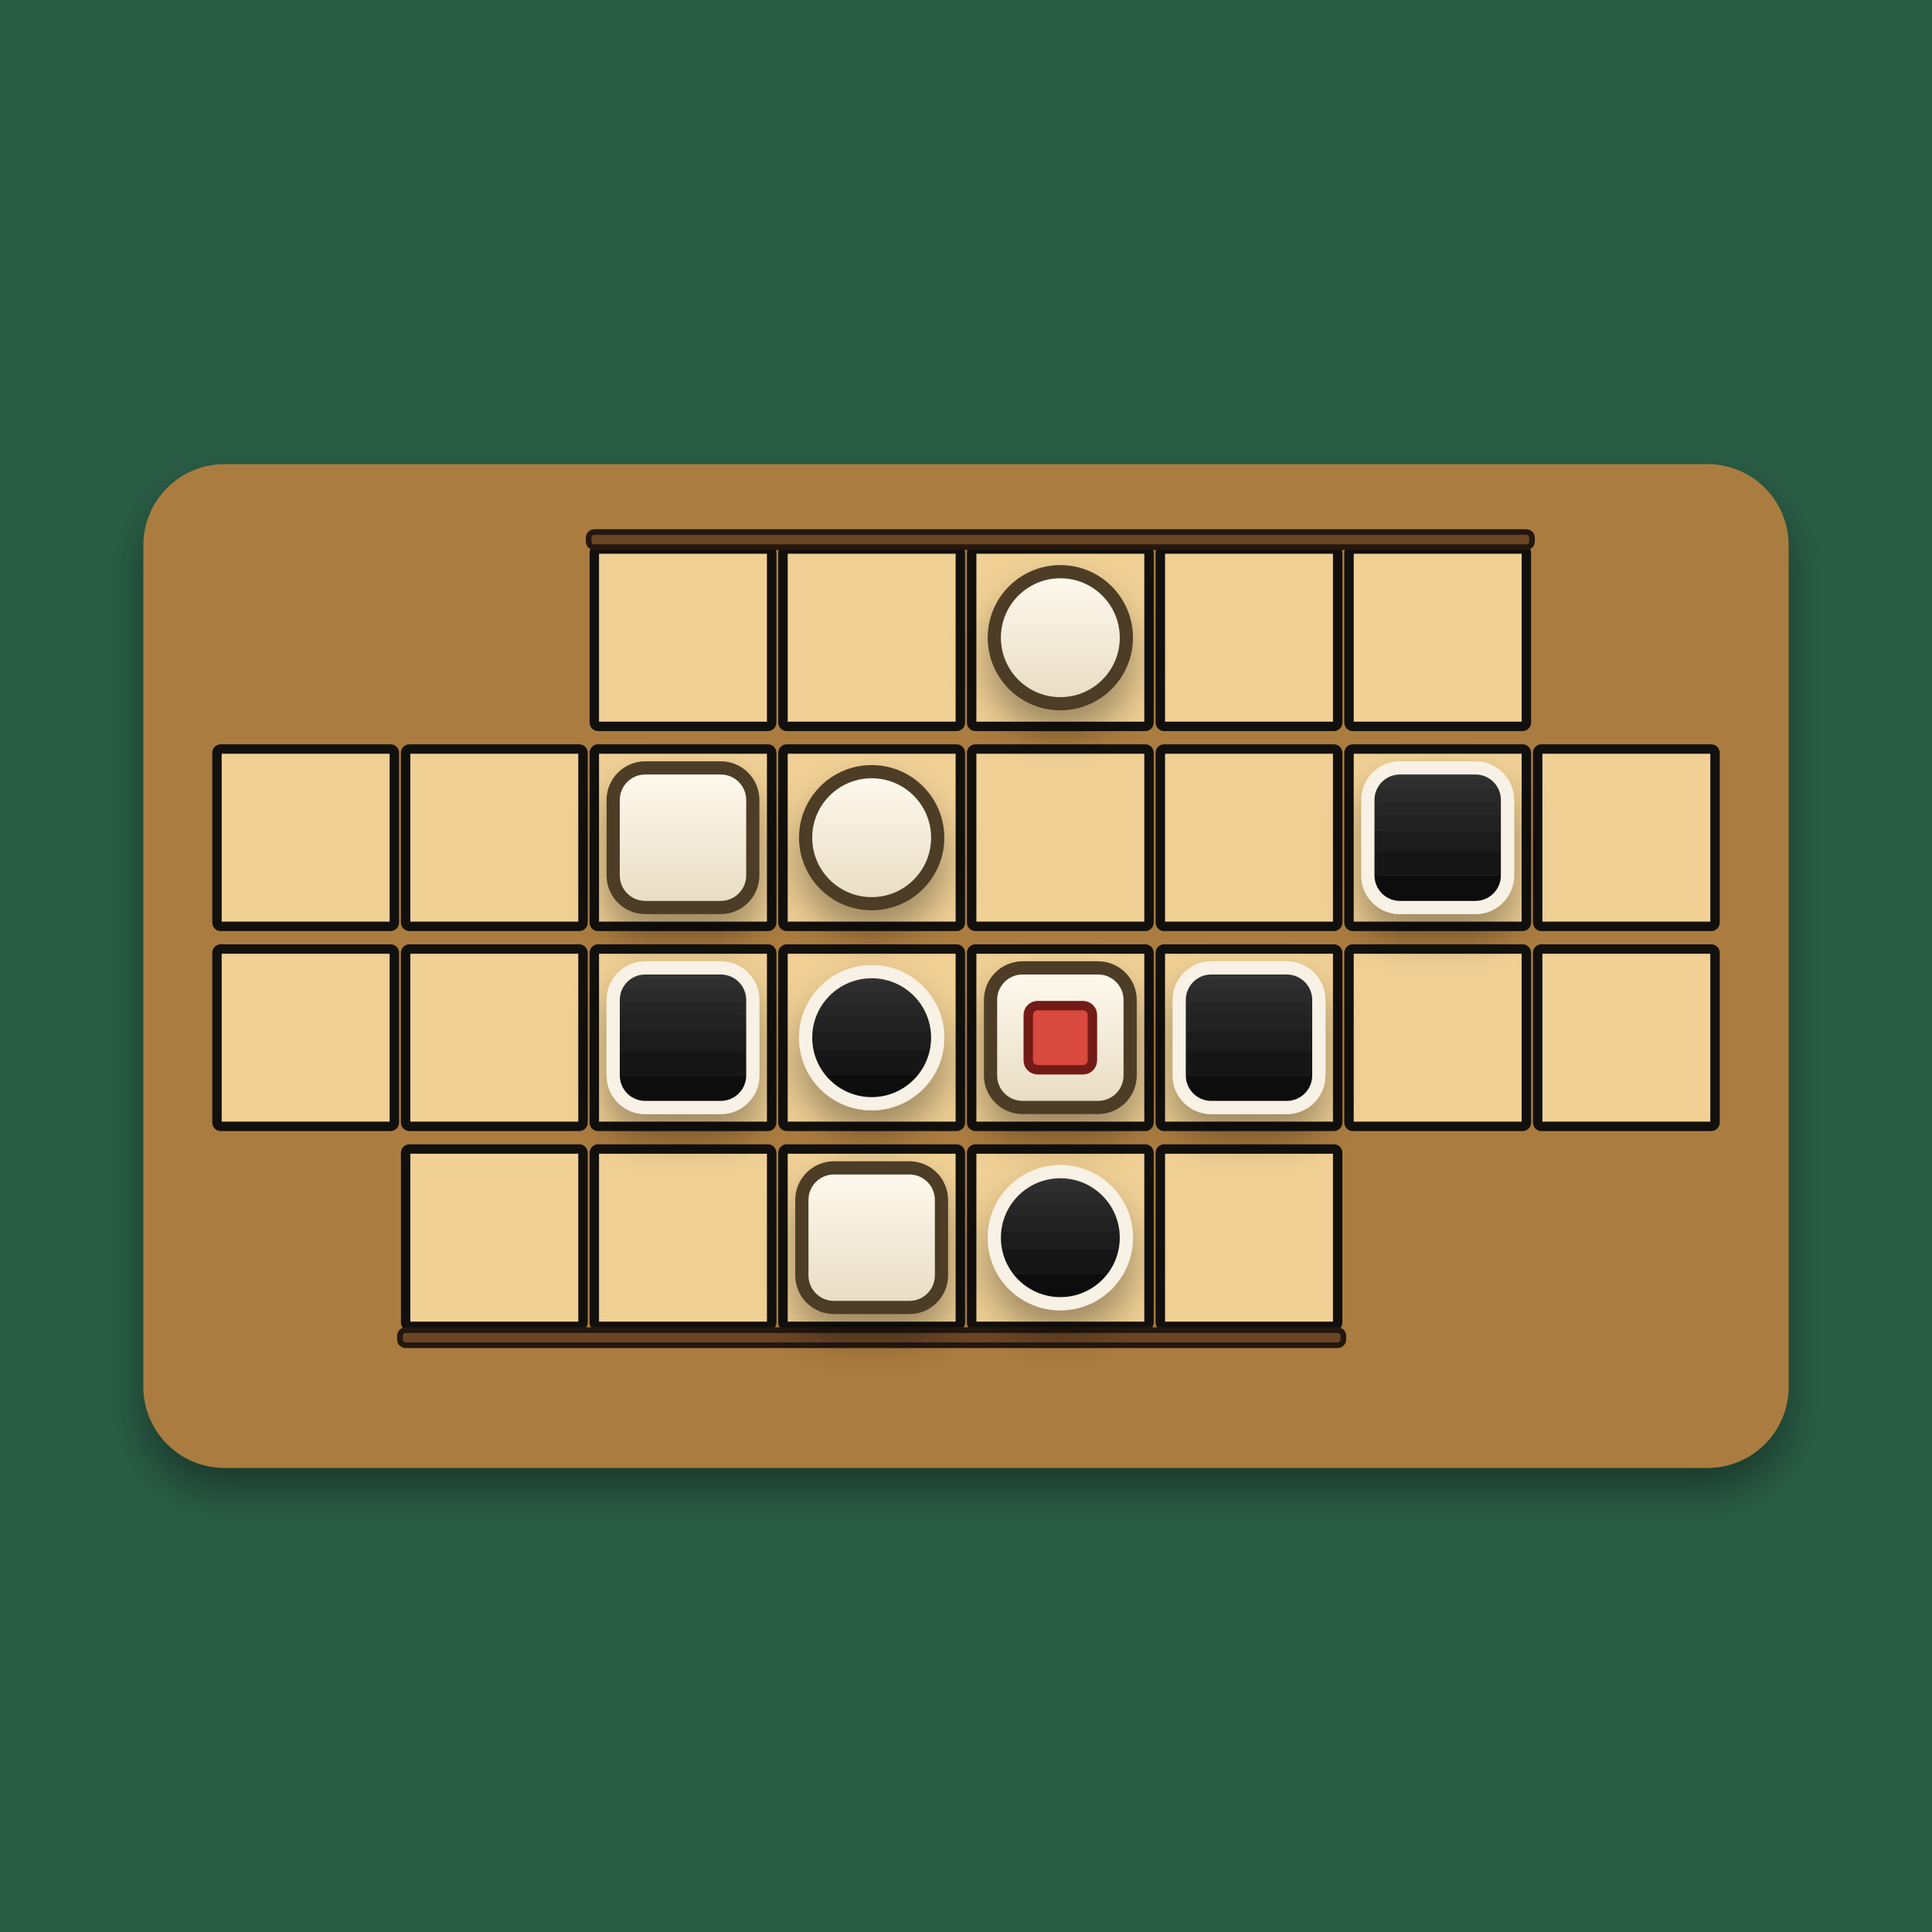
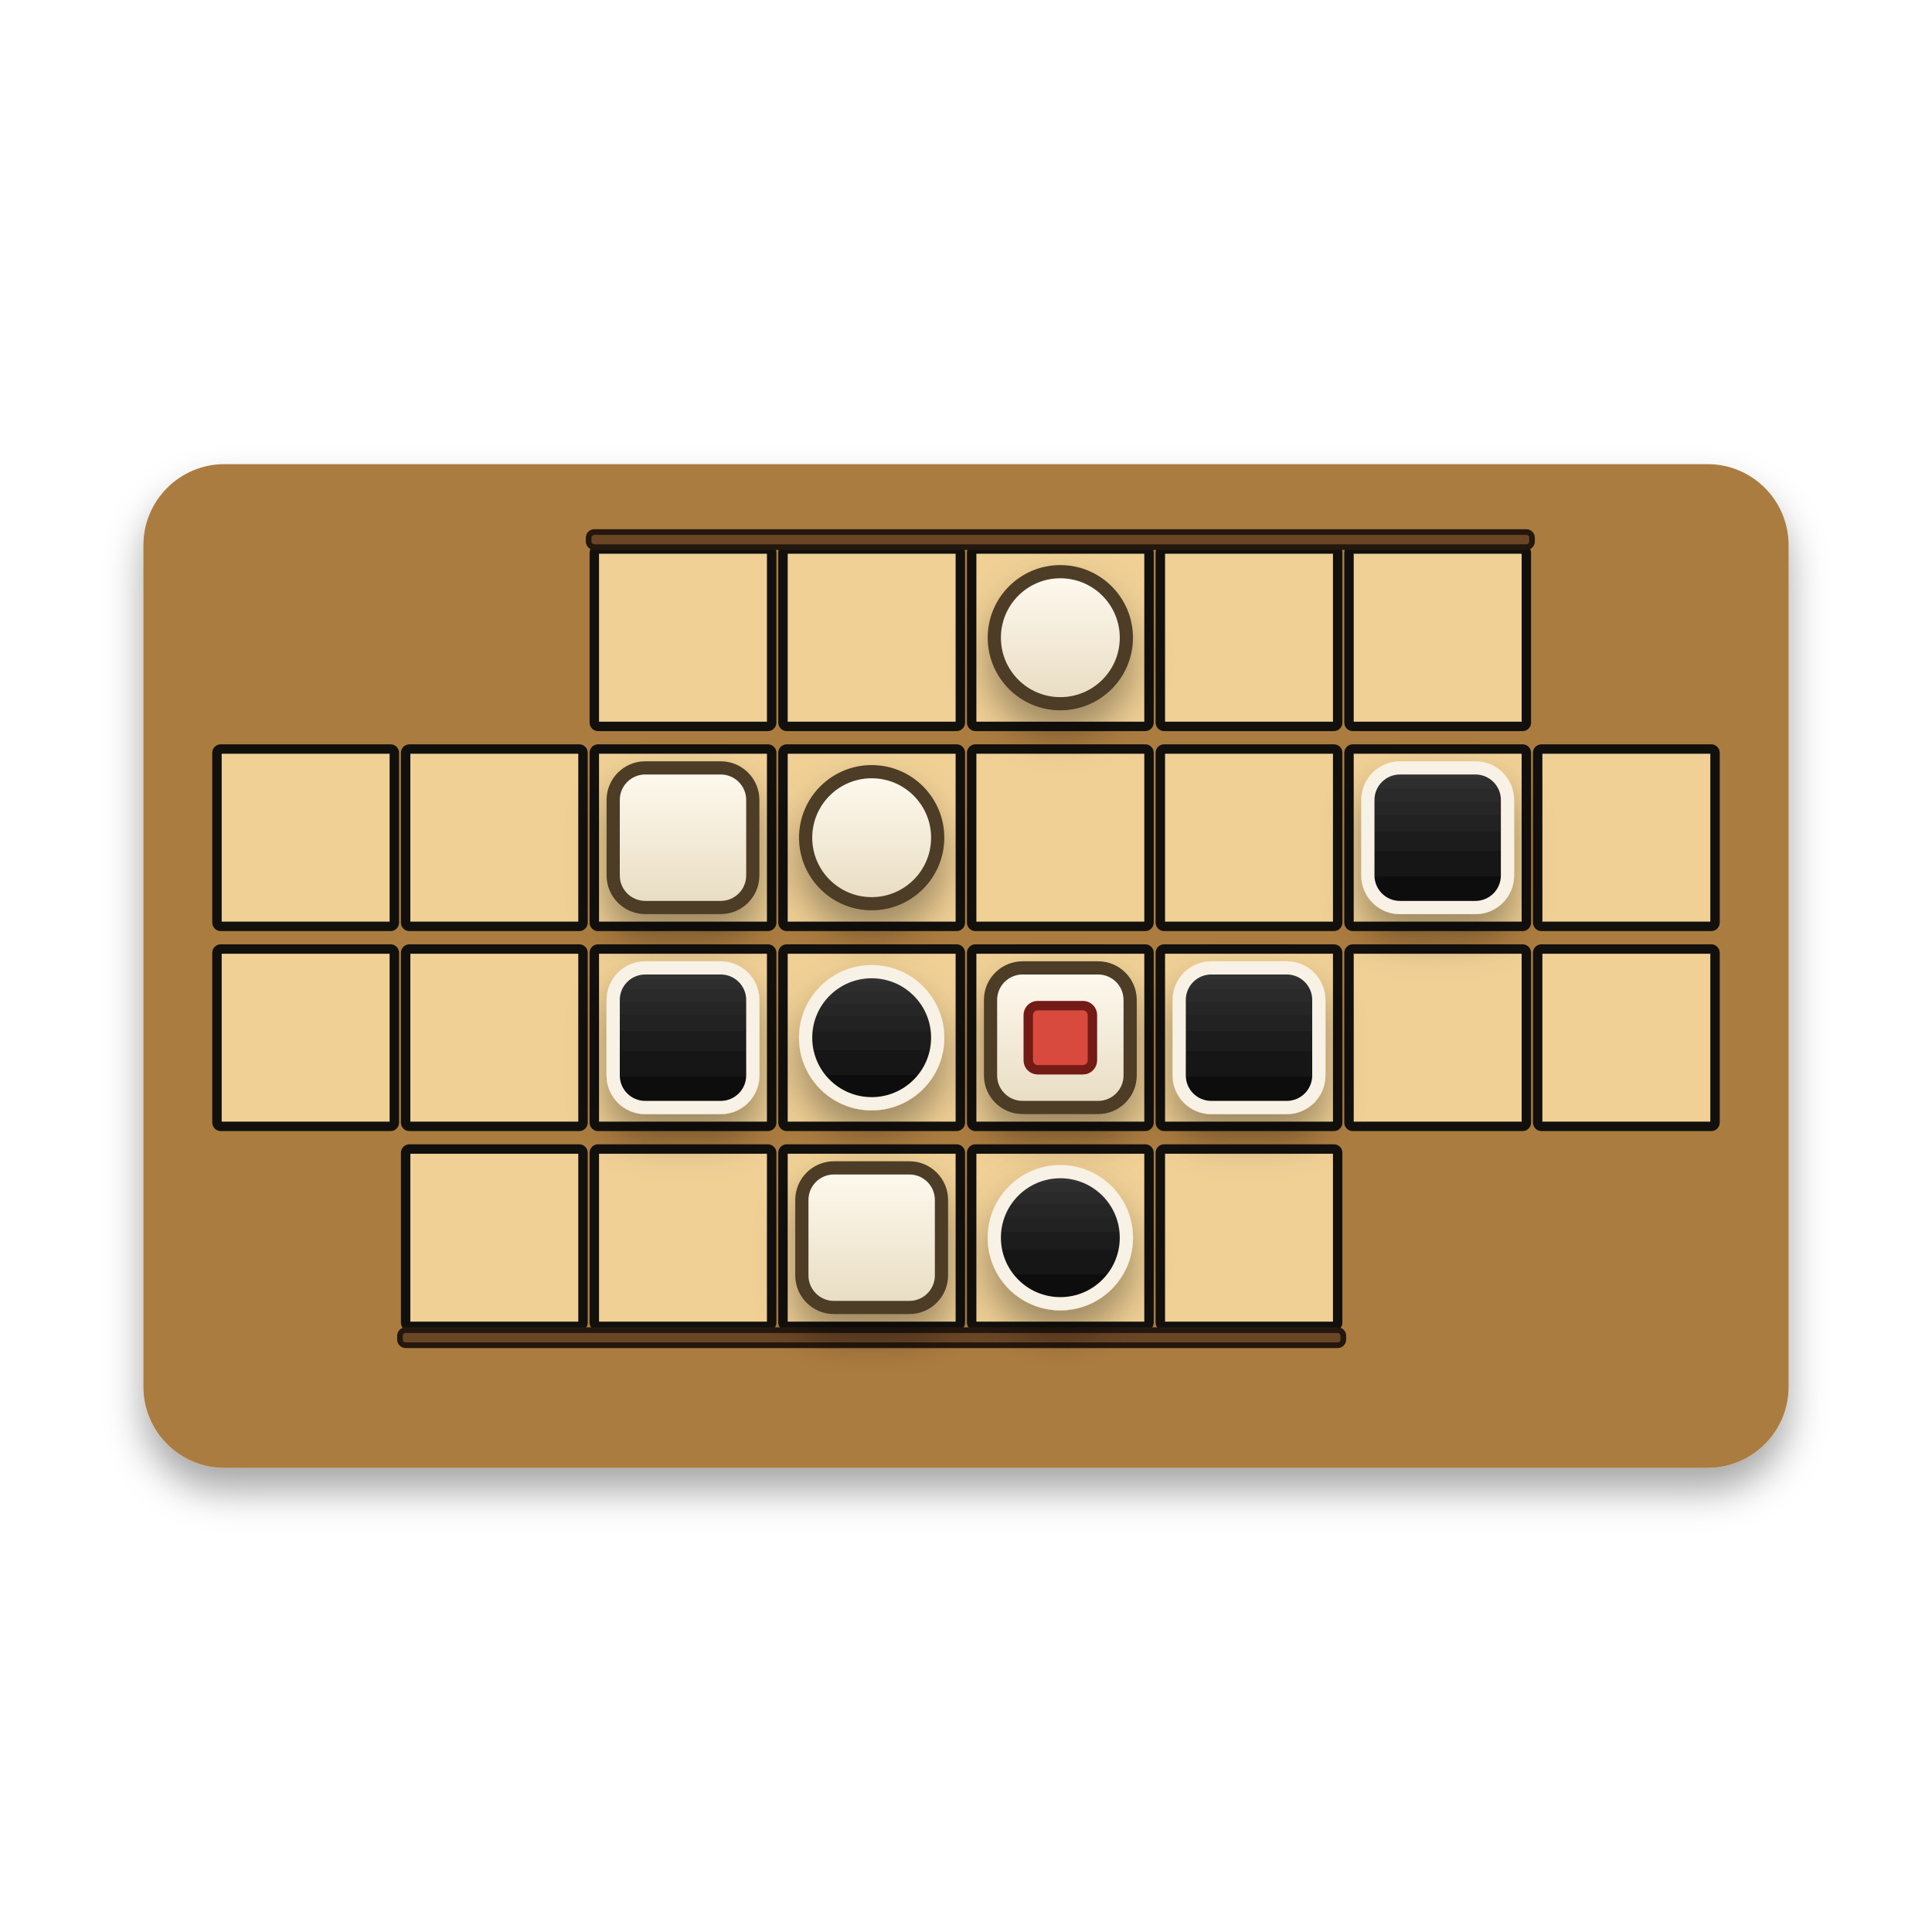
<svg xmlns="http://www.w3.org/2000/svg" viewBox="0 0 1024 1024">
  <defs>
    <linearGradient id="whitePiece" x1="0" y1="0" x2="0" y2="1">
      <stop stop-color="#fffaf0" />
      <stop offset="1" stop-color="#e8dcc2" />
    </linearGradient>
    <linearGradient id="blackPiece" x1="0" y1="0" x2="0" y2="1">
      <stop stop-color="#333" />
      <stop offset="1" stop-color="#080808" />
    </linearGradient>
    <filter id="shadow" x="-30%" y="-30%" width="160%" height="180%">
      <feDropShadow dx="0" dy="12" stdDeviation="10" flood-opacity=".35" />
    </filter>
  </defs>
-   <rect width="1024" height="1024" fill="#295b45" />
  <rect x="76" y="246" width="872" height="532" rx="43" fill="#ab7b40" filter="url(#shadow)" />
  <g fill="#f0d095" stroke="#12100d" stroke-width="5">
    <rect x="315" y="291" width="94" height="94" rx="2" />
    <rect x="415" y="291" width="94" height="94" rx="2" />
    <rect x="515" y="291" width="94" height="94" rx="2" />
    <rect x="615" y="291" width="94" height="94" rx="2" />
    <rect x="715" y="291" width="94" height="94" rx="2" />
    <rect x="115" y="397" width="94" height="94" rx="2" />
    <rect x="215" y="397" width="94" height="94" rx="2" />
    <rect x="315" y="397" width="94" height="94" rx="2" />
    <rect x="415" y="397" width="94" height="94" rx="2" />
    <rect x="515" y="397" width="94" height="94" rx="2" />
    <rect x="615" y="397" width="94" height="94" rx="2" />
    <rect x="715" y="397" width="94" height="94" rx="2" />
    <rect x="815" y="397" width="94" height="94" rx="2" />
    <rect x="115" y="503" width="94" height="94" rx="2" />
    <rect x="215" y="503" width="94" height="94" rx="2" />
    <rect x="315" y="503" width="94" height="94" rx="2" />
    <rect x="415" y="503" width="94" height="94" rx="2" />
    <rect x="515" y="503" width="94" height="94" rx="2" />
    <rect x="615" y="503" width="94" height="94" rx="2" />
    <rect x="715" y="503" width="94" height="94" rx="2" />
    <rect x="815" y="503" width="94" height="94" rx="2" />
    <rect x="215" y="609" width="94" height="94" rx="2" />
    <rect x="315" y="609" width="94" height="94" rx="2" />
    <rect x="415" y="609" width="94" height="94" rx="2" />
    <rect x="515" y="609" width="94" height="94" rx="2" />
    <rect x="615" y="609" width="94" height="94" rx="2" />
  </g>
  <g fill="#6a4625" stroke="#24170e" stroke-width="3">
    <rect x="312" y="282" width="500" height="8" rx="3" />
    <rect x="212" y="705" width="500" height="8" rx="3" />
  </g>
  <g stroke="#4d3d25" stroke-width="7" filter="url(#shadow)">
    <circle cx="562" cy="338" r="35" fill="url(#whitePiece)" />
    <rect x="325" y="407" width="74" height="74" rx="17" fill="url(#whitePiece)" />
    <circle cx="462" cy="444" r="35" fill="url(#whitePiece)" />
    <rect x="525" y="513" width="74" height="74" rx="17" fill="url(#whitePiece)" />
    <rect x="425" y="619" width="74" height="74" rx="17" fill="url(#whitePiece)" />
  </g>
  <g stroke="#f8f1e5" stroke-width="7" filter="url(#shadow)">
    <rect x="725" y="407" width="74" height="74" rx="17" fill="url(#blackPiece)" />
    <rect x="325" y="513" width="74" height="74" rx="17" fill="url(#blackPiece)" />
    <circle cx="462" cy="550" r="35" fill="url(#blackPiece)" />
    <rect x="625" y="513" width="74" height="74" rx="17" fill="url(#blackPiece)" />
    <circle cx="562" cy="656" r="35" fill="url(#blackPiece)" />
  </g>
  <rect x="545" y="533" width="34" height="34" rx="5" fill="#d8493e" stroke="#731b16" stroke-width="5" />
</svg>
